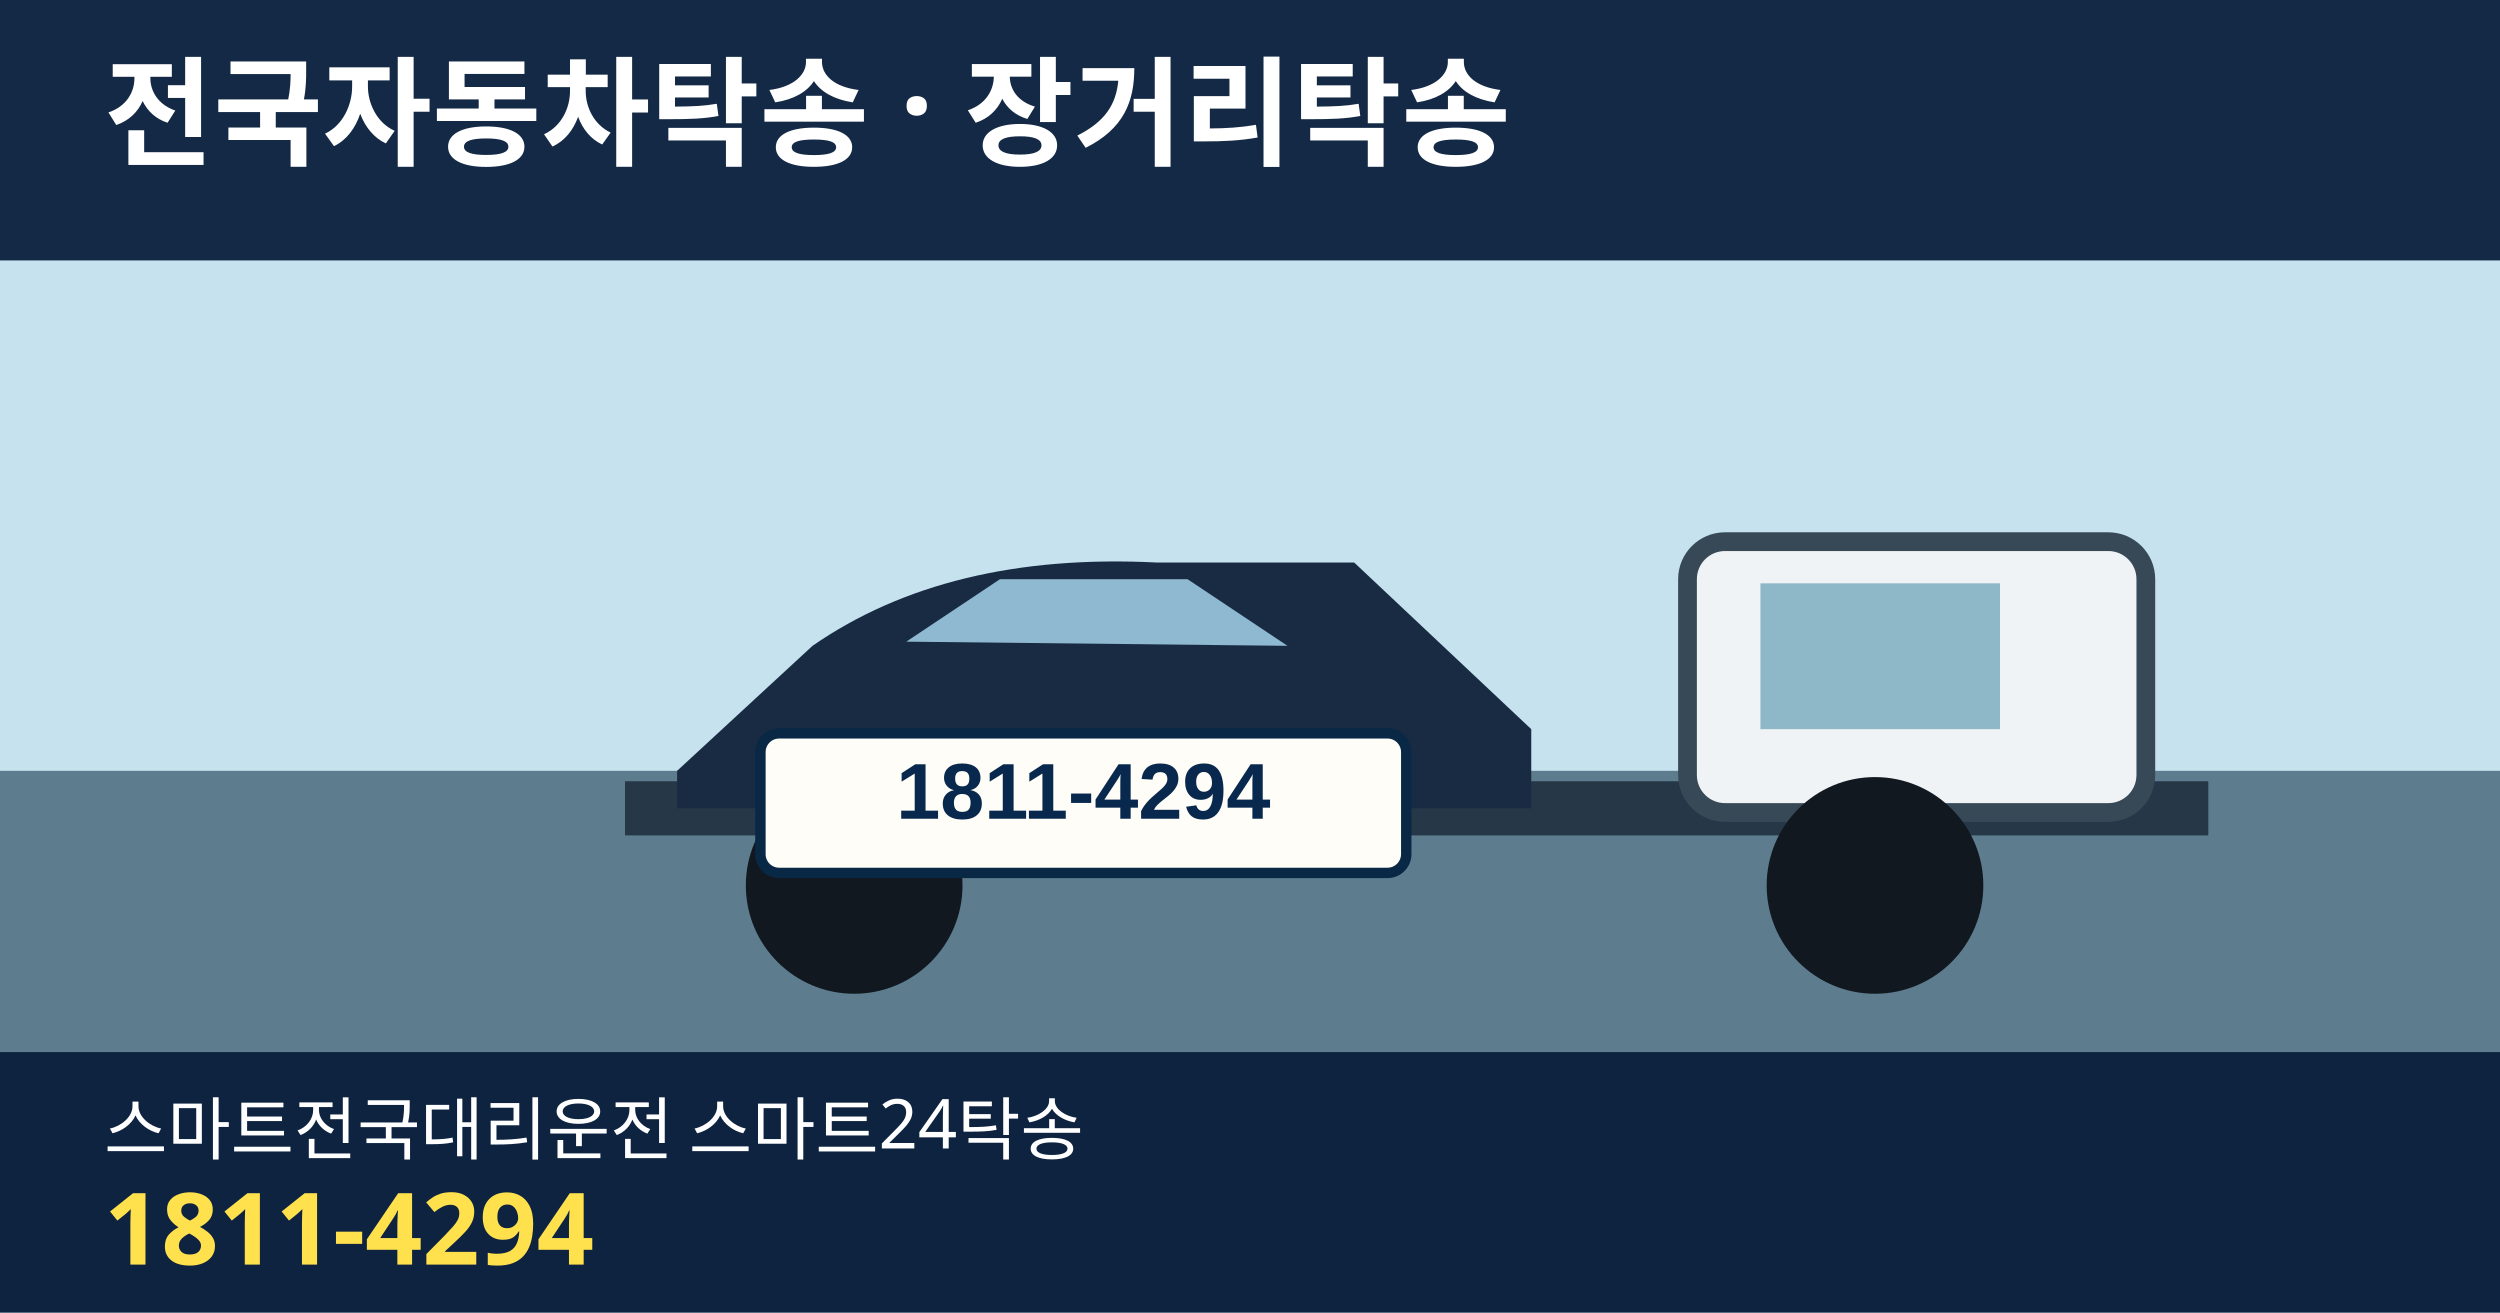
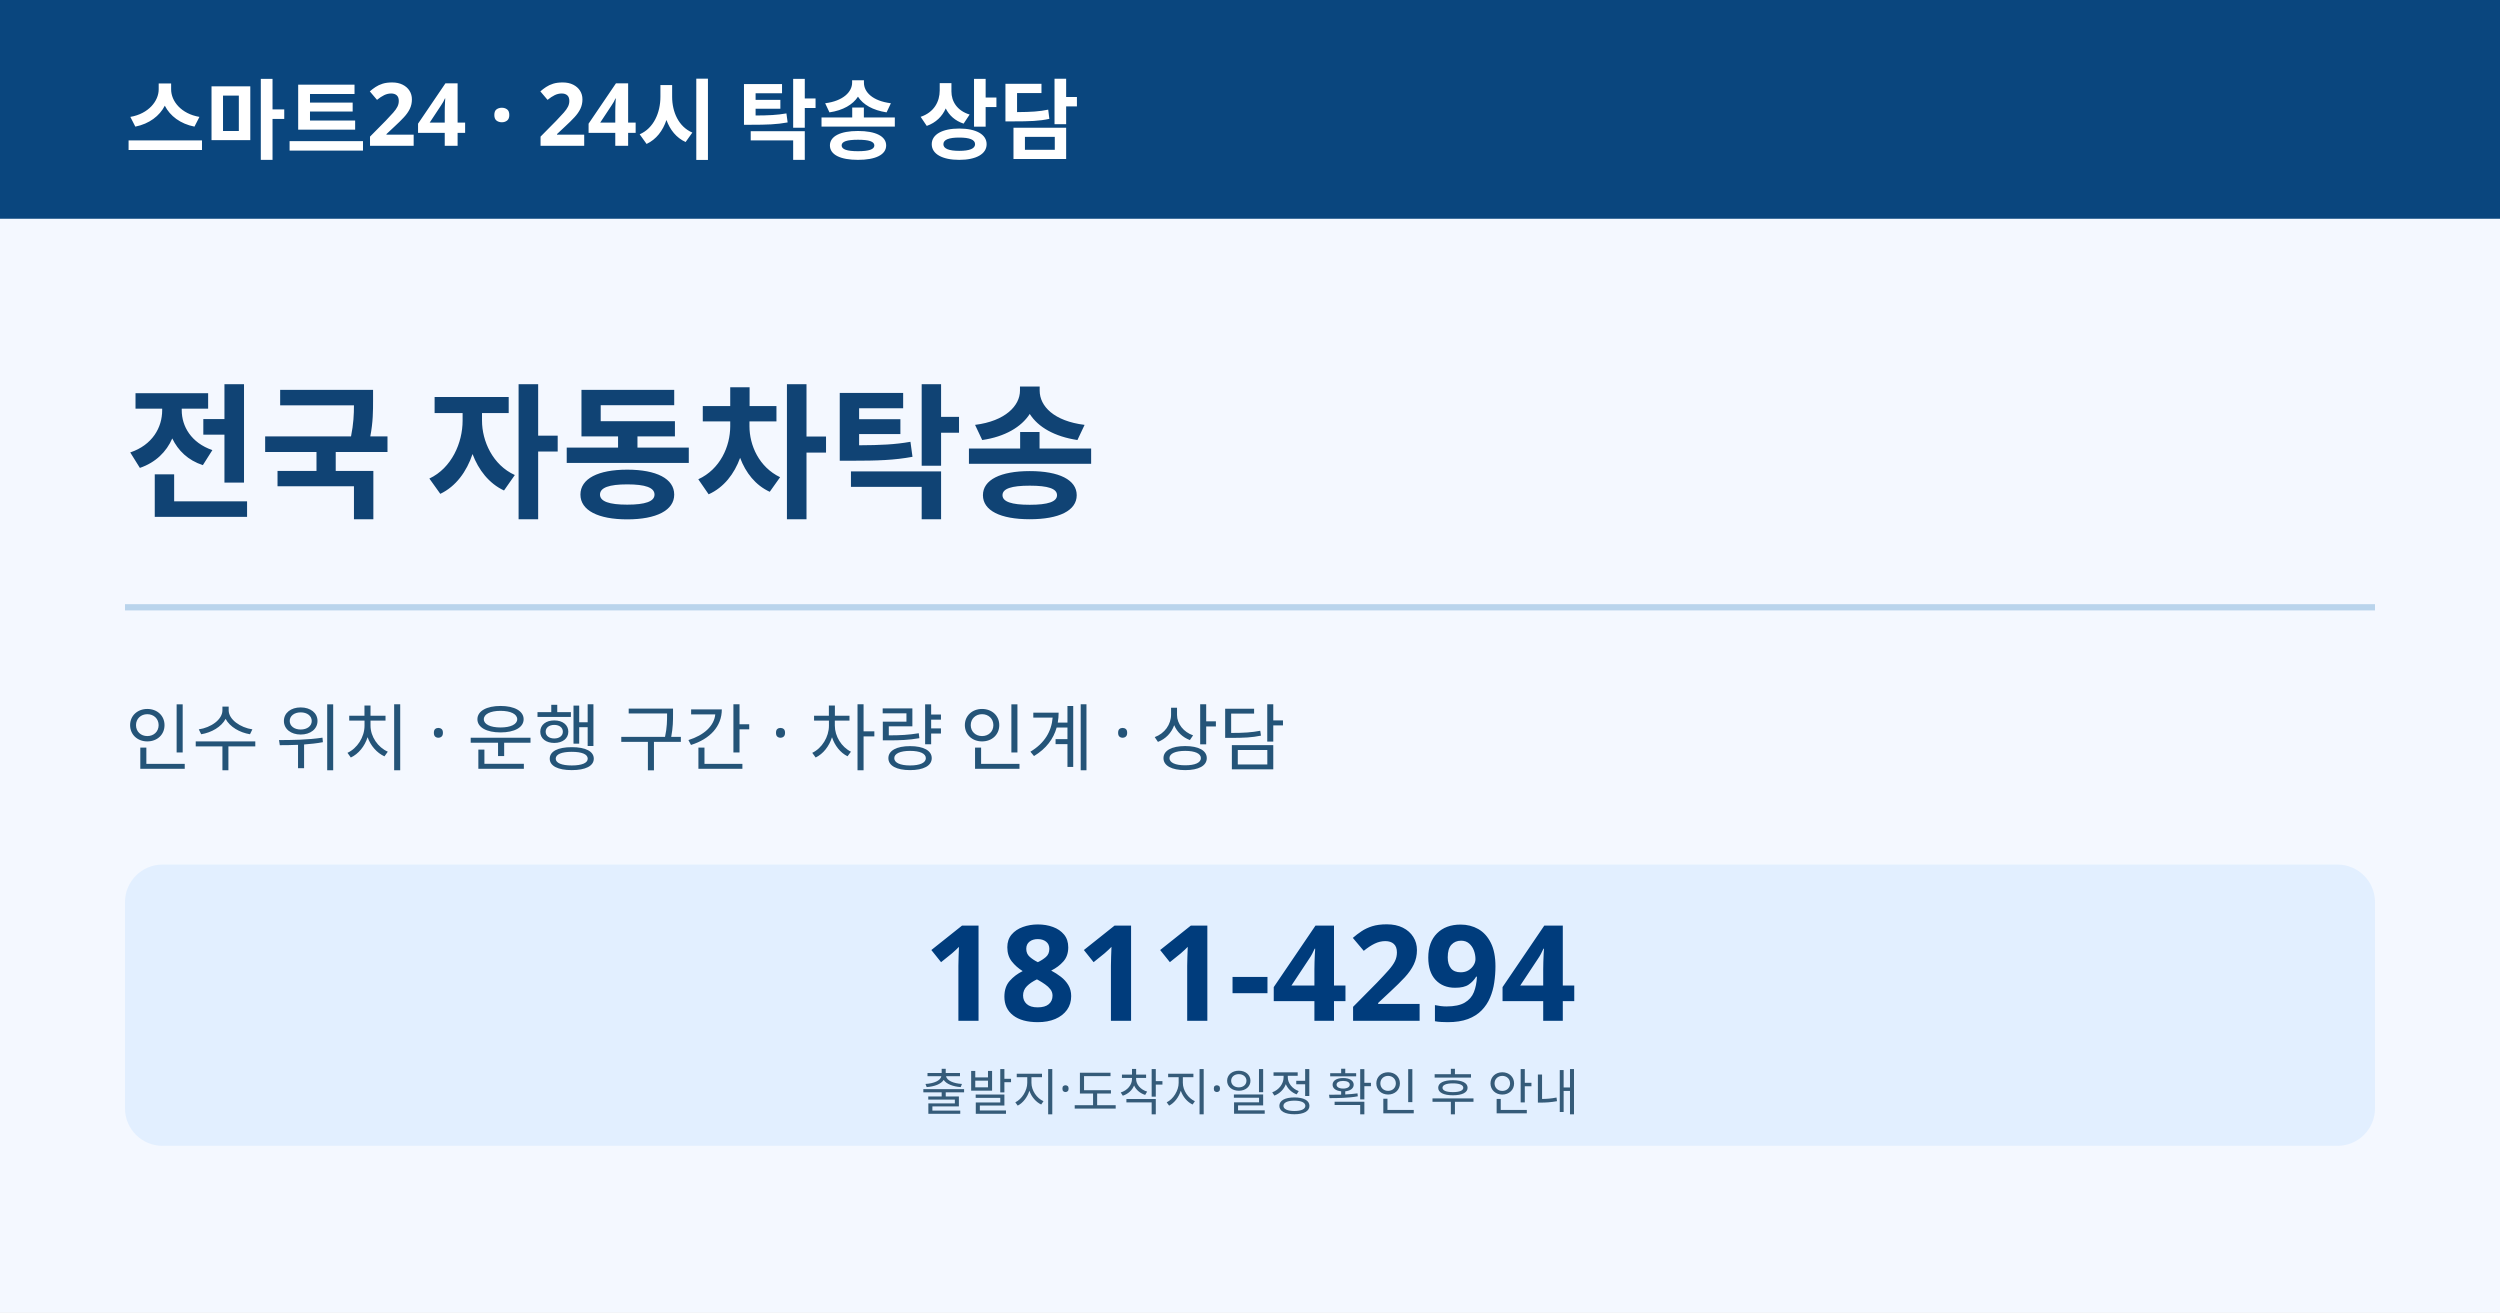
- <svg xmlns="http://www.w3.org/2000/svg" viewBox="0 0 1200 630">
-   <rect width="1200" height="630" fill="#c6e2ef" />
-   <path d="M0 370L1200 370V630H0Z" fill="#5d7d8e" />
-   <g transform="translate(300 260)">
-     <rect x="0" y="115" width="760" height="26" fill="#263748" />
-     <rect x="510" y="0" width="220" height="130" rx="18" fill="#f0f3f5" stroke="#374956" stroke-width="9" />
-     <rect x="545" y="20" width="115" height="70" fill="#8eb8c8" />
-     <g fill="#111820">
-       <circle cx="110" cy="165" r="52" />
-       <circle cx="600" cy="165" r="52" />
-     </g>
-     <path d="M25 110L90 50Q155 5 255 10H350L435 90V128H25Z" fill="#182b42" />
-     <path d="M135 48L180 18H270L318 50Z" fill="#8eb9d0" />
-   </g>
-   <rect width="1200" height="125" fill="#081e3b" opacity=".94" />
-   <text x="50" y="75" fill="white" font-family="sans-serif" font-size="57" font-weight="bold">전국자동차탁송 · 장거리탁송</text>
-   <rect y="505" width="1200" height="125" fill="#081e3b" opacity=".94" />
-   <text x="50" y="554" fill="white" font-family="sans-serif" font-size="33">스마트전국대리운전 스마트24탁송</text>
-   <text x="50" y="607" fill="#ffe14e" font-family="sans-serif" font-size="48" font-weight="bold">1811-4294</text>
-   <g id="taksong-marketing-number-plate">
-     <rect x="365" y="352" width="310" height="67" rx="9" fill="#fffdf7" stroke="#092845" stroke-width="5" />
-     <text x="520" y="393" text-anchor="middle" font-family="Arial,Malgun Gothic,sans-serif" font-size="38" font-weight="bold" fill="#08294d">1811-4294</text>
-   </g>
+ <svg xmlns="http://www.w3.org/2000/svg" viewBox="0 0 1200 630" role="img" aria-labelledby="title description">
+   <rect width="1200" height="630" fill="#f4f8ff" />
+   <rect width="1200" height="105" fill="#0a467e" />
+   <text x="60" y="73" font-family="sans-serif" font-size="42" font-weight="bold" fill="#ffffff">스마트24 · 24시 탁송 상담</text>
+   <text x="60" y="243" font-family="sans-serif" font-size="70" font-weight="bold" fill="#104374">전국 자동차탁송</text>
+   <rect x="60" y="290" width="1080" height="3" fill="#b9d4ec" />
+   <text x="60" y="367" font-family="sans-serif" font-size="35" fill="#245478">인수 위치 · 운행 구간 · 차량 인계 · 상담</text>
+   <rect x="60" y="415" width="1080" height="135" rx="18" fill="#e2efff" />
+   <text x="600" y="490" text-anchor="middle" font-family="sans-serif" font-size="64" font-weight="bold" fill="#003c7c">1811-4294</text>
+   <text x="600" y="533" text-anchor="middle" font-family="sans-serif" font-size="24" fill="#355b79">출발지·도착지·일정 확인 후 안내</text>
</svg>
